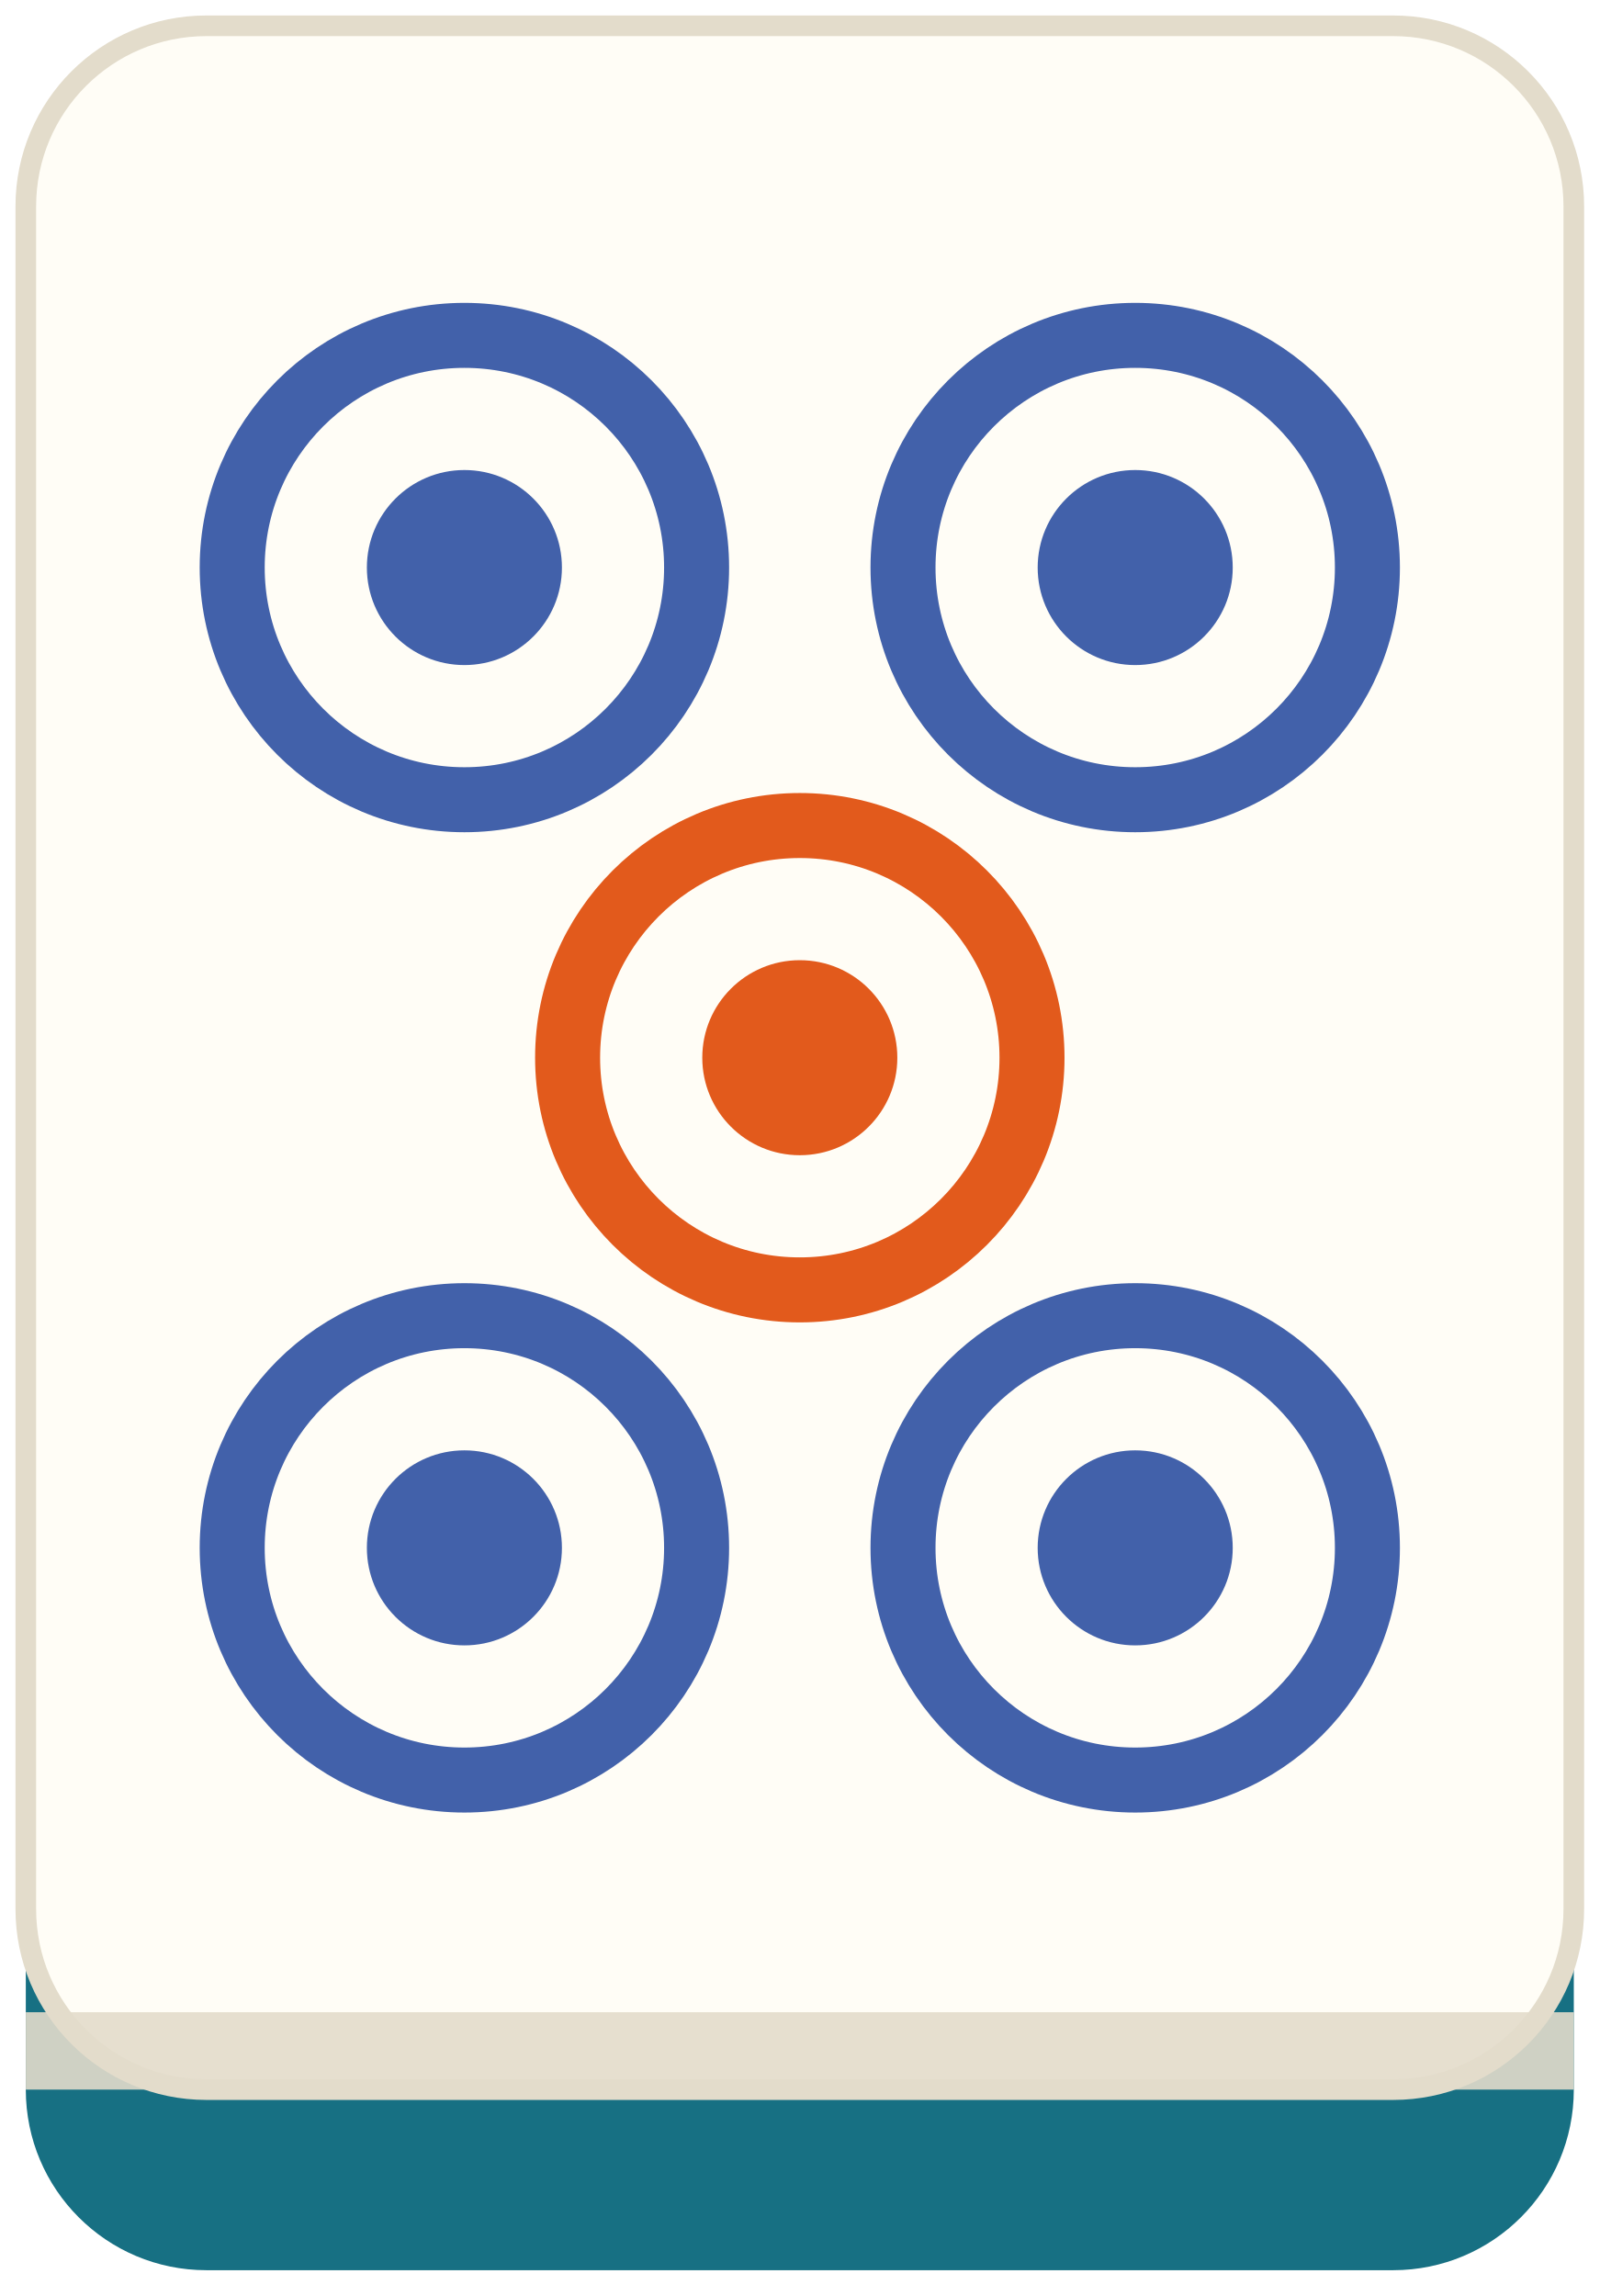
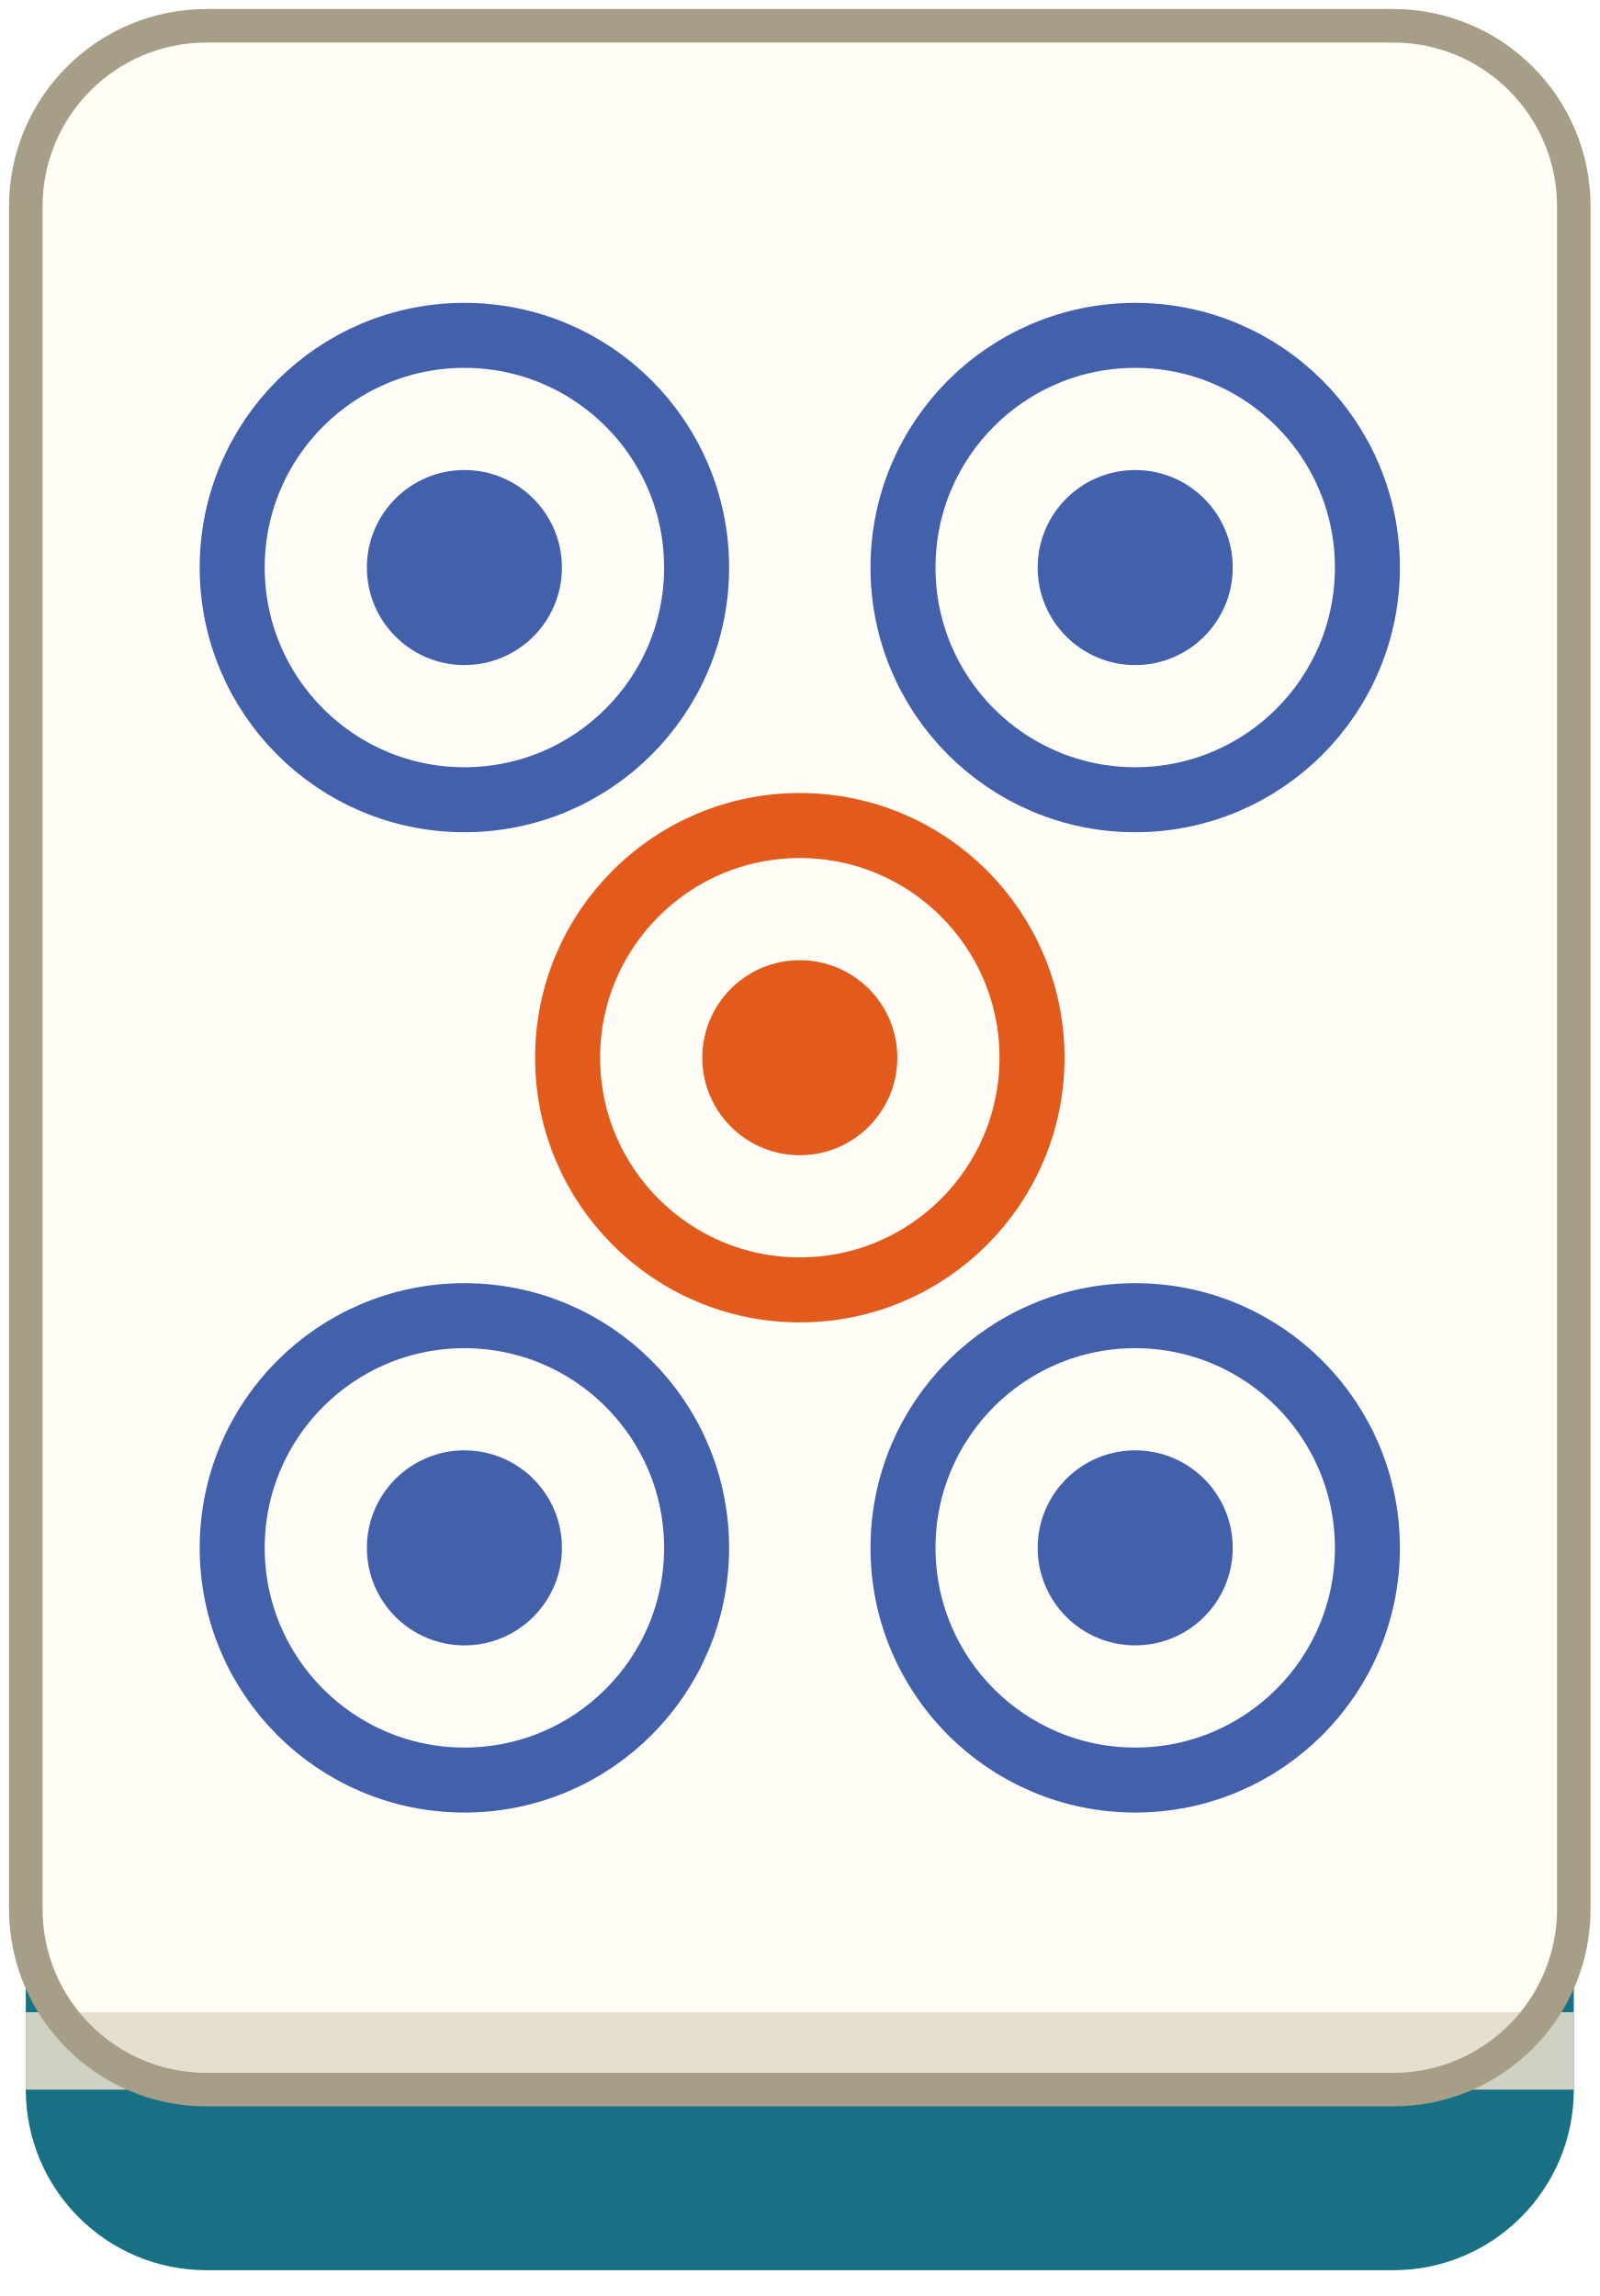
<svg xmlns="http://www.w3.org/2000/svg" viewBox="-1 -1 62 89">
  <rect x="0" y="7" width="60" height="80" rx="7" fill="#177083" />
  <rect x="0" y="0" width="60" height="80" rx="7" fill="#FFFDF6" />
  <rect x="0" y="77" width="60" height="3" fill="#E3DCCB" opacity=".9" />
-   <rect x="0" y="0" width="60" height="80" rx="7" fill="none" stroke="#E3DCCB" stroke-width=".8" />
+   <rect x="0" y="0" width="60" height="80" rx="7" fill="none" stroke="#A79E87" stroke-width="1.3" />
  <circle cx="17" cy="21" r="9" fill="none" stroke="#4261AA" stroke-width="2.52" />
  <circle cx="17" cy="21" r="3.78" fill="#4261AA" />
  <circle cx="43" cy="21" r="9" fill="none" stroke="#4261AA" stroke-width="2.52" />
  <circle cx="43" cy="21" r="3.78" fill="#4261AA" />
  <circle cx="30" cy="40" r="9" fill="none" stroke="#E25A1C" stroke-width="2.52" />
  <circle cx="30" cy="40" r="3.78" fill="#E25A1C" />
  <circle cx="17" cy="59" r="9" fill="none" stroke="#4261AA" stroke-width="2.52" />
  <circle cx="17" cy="59" r="3.78" fill="#4261AA" />
  <circle cx="43" cy="59" r="9" fill="none" stroke="#4261AA" stroke-width="2.52" />
  <circle cx="43" cy="59" r="3.78" fill="#4261AA" />
</svg>
